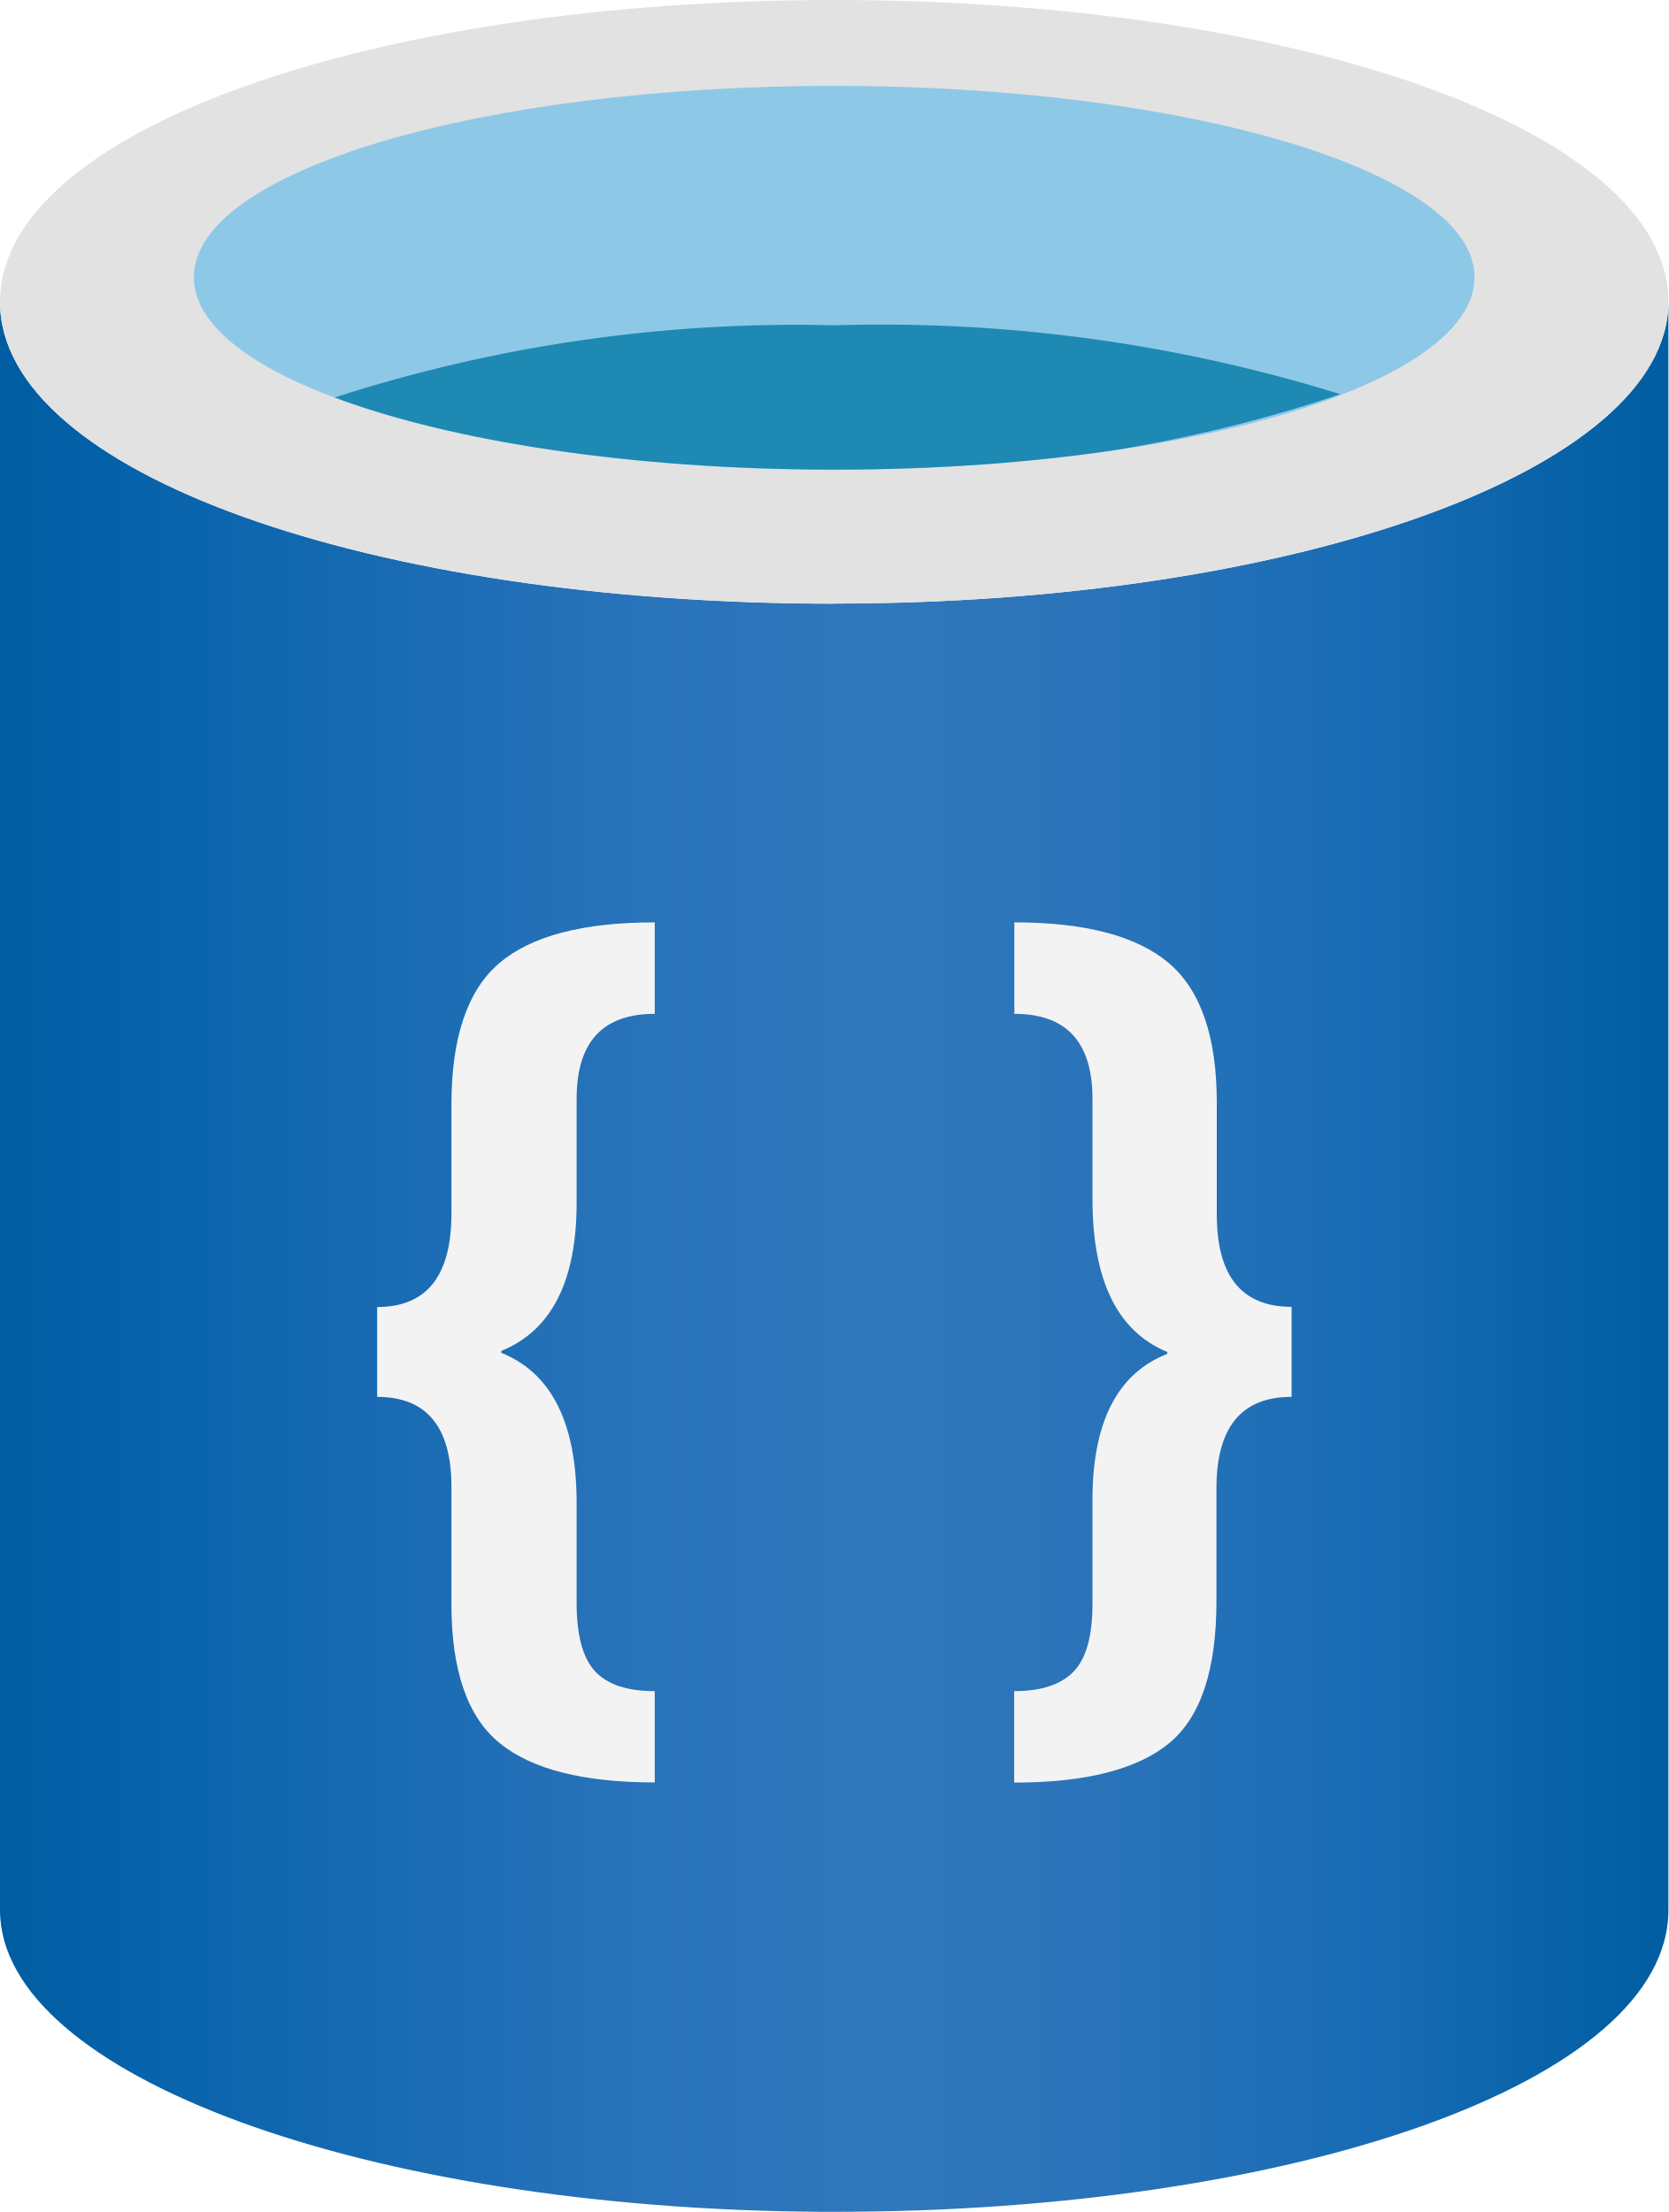
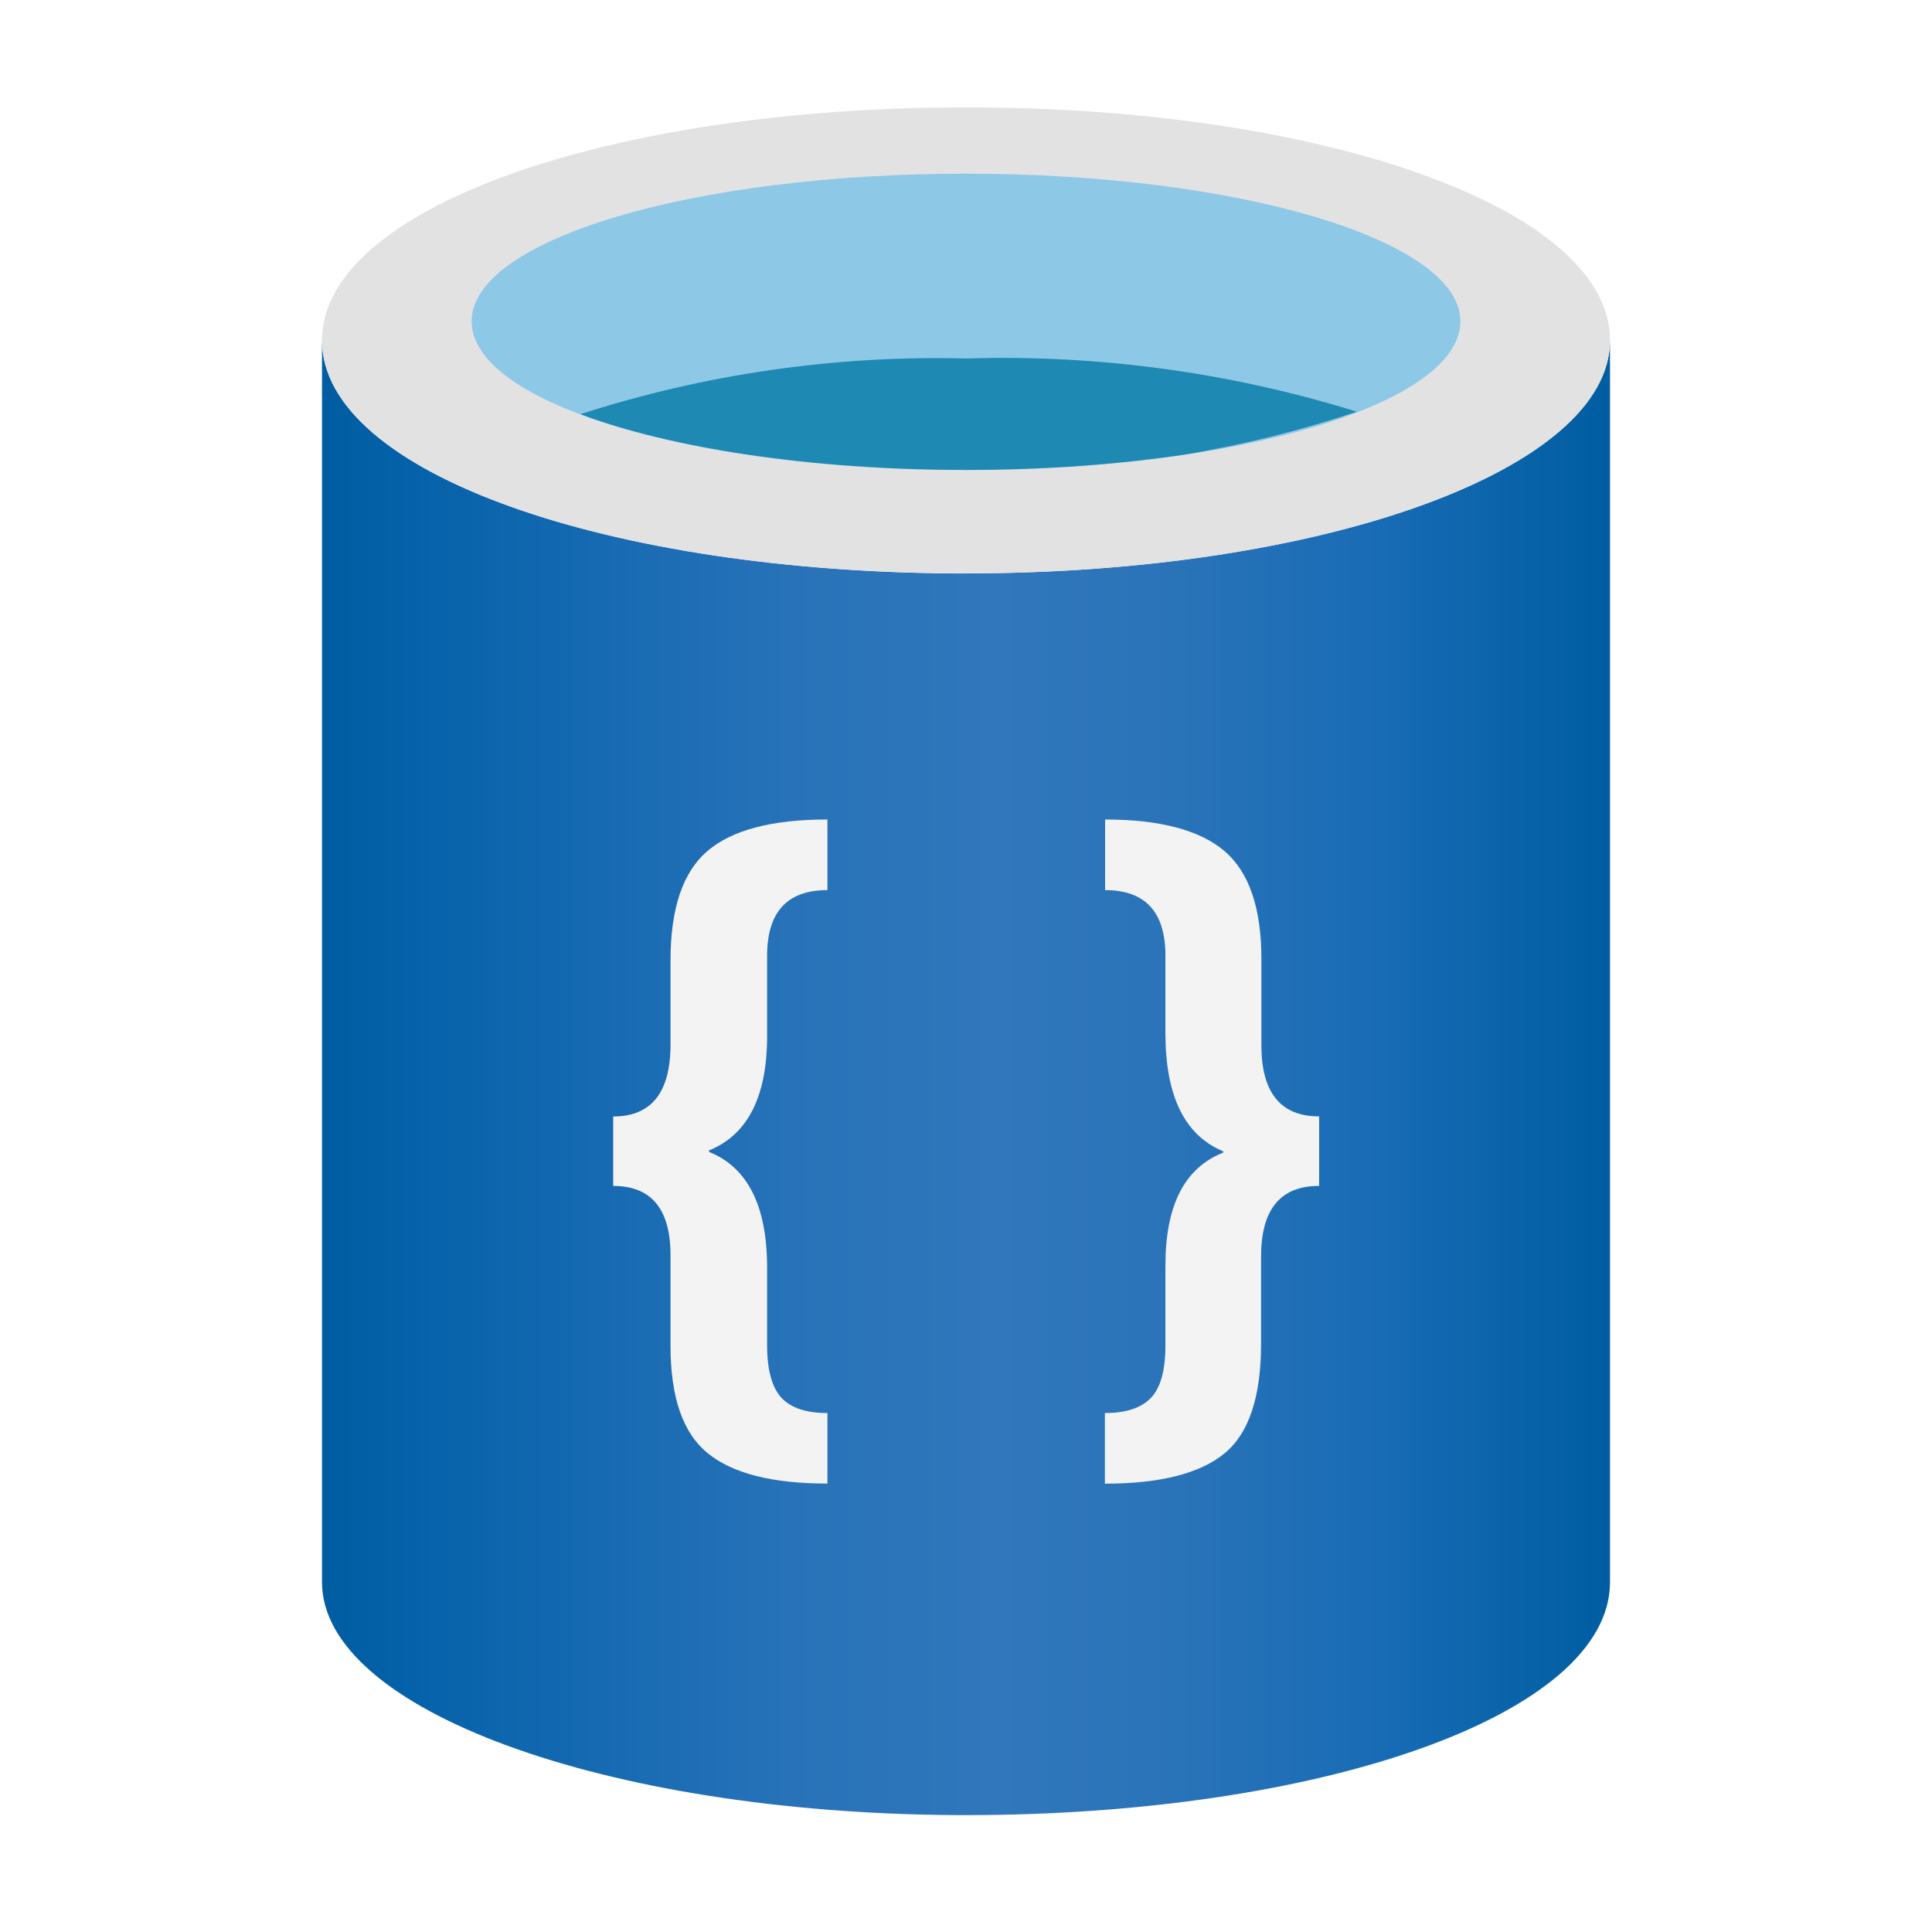
- <svg xmlns="http://www.w3.org/2000/svg" id="Layer_2" data-name="Layer 2" viewBox="0 0 95.02 126">
+ <svg xmlns="http://www.w3.org/2000/svg" width="18" height="18" viewBox="0 0 18 18" fill="none">
+   <path d="M9 5.343C5.687 5.343 3 4.407 3 3.171V14.74C3 15.929 5.638 16.893 8.915 16.911H9C12.313 16.911 15 15.975 15 14.74V3.171C15 4.378 12.313 5.342 9 5.342V5.343Z" fill="url(#paint0_linear_9_29)" />
+   <path d="M15 3.171C15 4.378 12.313 5.342 9 5.342C5.687 5.342 3 4.407 3 3.171C3 1.935 5.687 1 9 1C12.313 1 15 1.936 15 3.171Z" fill="#E2E2E2" />
+   <path d="M13.606 2.994C13.606 3.762 11.535 4.38 9 4.38C6.465 4.38 4.394 3.761 4.394 2.994C4.394 2.228 6.465 1.618 9 1.618C11.535 1.618 13.606 2.235 13.606 2.993" fill="#8EC8E7" />
+   <path d="M12.642 3.836C11.465 3.47 10.235 3.302 9.001 3.34C7.781 3.309 6.566 3.485 5.407 3.859C6.253 4.176 7.55 4.378 9.001 4.378C9.738 4.378 10.433 4.326 11.051 4.233C11.59 4.142 12.122 4.011 12.642 3.835V3.836Z" fill="#1E89B2" />
+   <path d="M7.709 13.822C7.198 13.822 6.827 13.729 6.595 13.54C6.363 13.354 6.247 13.019 6.247 12.539V11.695C6.247 11.265 6.069 11.049 5.713 11.049V10.402C6.069 10.402 6.247 10.179 6.247 9.73V8.946C6.247 8.464 6.362 8.124 6.592 7.928C6.822 7.732 7.194 7.635 7.709 7.635V8.293C7.334 8.293 7.147 8.497 7.147 8.904V9.653C7.147 10.215 6.967 10.572 6.606 10.718V10.732C6.967 10.877 7.147 11.237 7.147 11.812V12.533C7.147 12.763 7.192 12.925 7.279 13.021C7.367 13.117 7.51 13.165 7.709 13.165V13.823V13.822Z" fill="#F3F3F3" />
+   <path d="M12.287 11.049C11.929 11.049 11.749 11.269 11.749 11.707V12.519C11.749 13.014 11.636 13.355 11.407 13.542C11.178 13.729 10.807 13.823 10.294 13.823V13.165C10.492 13.165 10.634 13.117 10.724 13.023C10.813 12.928 10.858 12.766 10.858 12.539V11.79C10.858 11.229 11.037 10.88 11.396 10.739V10.726C11.037 10.578 10.858 10.211 10.858 9.626V8.904C10.858 8.497 10.671 8.293 10.296 8.293V7.635C10.807 7.635 11.177 7.734 11.407 7.928C11.637 8.124 11.752 8.459 11.752 8.932V9.737C11.752 10.18 11.931 10.401 12.29 10.401V11.048L12.287 11.049Z" fill="#F3F3F3" />
  <defs>
-     <style>
-       .cls-1 {
-         fill: #1e89b2;
-       }
- 
-       .cls-2 {
-         fill: #8ec8e7;
-       }
- 
-       .cls-3 {
-         fill: url(#linear-gradient);
-       }
- 
-       .cls-4 {
-         fill: #e2e2e2;
-       }
- 
-       .cls-5 {
-         fill: #f3f3f3;
-       }
-     </style>
-     <linearGradient id="linear-gradient" x1="1186" y1="-1067.36" x2="1281.02" y2="-1067.36" gradientTransform="translate(-1186 -995.77) scale(1 -1)" gradientUnits="userSpaceOnUse">
-       <stop offset="0" stop-color="#005da1" />
-       <stop offset=".07" stop-color="#0562aa" />
-       <stop offset=".36" stop-color="#2772b9" />
-       <stop offset=".52" stop-color="#3077bb" />
-       <stop offset=".64" stop-color="#2c74b9" />
-       <stop offset=".82" stop-color="#186cb5" />
-       <stop offset="1" stop-color="#005da1" />
+     <linearGradient id="paint0_linear_9_29" x1="3" y1="10.041" x2="15" y2="10.041" gradientUnits="userSpaceOnUse">
+       <stop stop-color="#005DA1" />
+       <stop offset="0.07" stop-color="#0562AA" />
+       <stop offset="0.36" stop-color="#2772B9" />
+       <stop offset="0.52" stop-color="#3077BB" />
+       <stop offset="0.64" stop-color="#2C74B9" />
+       <stop offset="0.82" stop-color="#186CB5" />
+       <stop offset="1" stop-color="#005DA1" />
    </linearGradient>
  </defs>
-   <g id="Layer_1-2" data-name="Layer 1">
-     <g>
-       <path class="cls-3" d="M47.51,34.39C21.28,34.39,0,26.98,0,17.19v91.61c0,9.41,20.89,17.05,46.84,17.19h.67c26.23,0,47.51-7.41,47.51-17.19V17.19c0,9.56-21.28,17.19-47.51,17.19Z" />
-       <path class="cls-4" d="M95.02,17.19c0,9.56-21.28,17.19-47.51,17.19S0,26.98,0,17.19,21.28,0,47.51,0s47.51,7.41,47.51,17.19" />
-       <path class="cls-2" d="M83.98,15.79c0,6.08-16.4,10.97-36.47,10.97S11.04,21.86,11.04,15.79,27.44,4.89,47.51,4.89s36.47,4.89,36.47,10.89" />
-       <path class="cls-1" d="M76.35,22.46c-9.32-2.9-19.06-4.23-28.83-3.93-9.66-.25-19.28,1.15-28.46,4.11,6.7,2.51,16.97,4.11,28.46,4.11,5.83,0,11.34-.41,16.23-1.15,4.27-.72,8.48-1.76,12.6-3.15Z" />
-       <g>
-         <path class="cls-5" d="M37.29,101.53c-4.05,0-6.99-.74-8.82-2.23-1.84-1.48-2.76-4.13-2.76-7.93v-6.68c0-3.41-1.41-5.12-4.23-5.12v-5.12c2.82,0,4.23-1.77,4.23-5.32v-6.21c0-3.82.91-6.51,2.73-8.06,1.82-1.55,4.77-2.32,8.85-2.32v5.21c-2.97,0-4.45,1.61-4.45,4.84v5.93c0,4.45-1.43,7.27-4.29,8.43v.11c2.86,1.15,4.29,4,4.29,8.55v5.71c0,1.82.35,3.11,1.04,3.87.7.76,1.83,1.14,3.41,1.14v5.21Z" />
-         <path class="cls-5" d="M73.54,79.57c-2.84,0-4.26,1.74-4.26,5.21v6.43c0,3.92-.9,6.62-2.71,8.1-1.81,1.48-4.75,2.23-8.81,2.23v-5.21c1.56,0,2.69-.38,3.4-1.13.71-.75,1.06-2.03,1.06-3.83v-5.93c0-4.44,1.42-7.21,4.26-8.32v-.11c-2.84-1.17-4.26-4.07-4.26-8.71v-5.71c0-3.23-1.48-4.84-4.45-4.84v-5.21c4.05,0,6.98.78,8.8,2.32,1.82,1.55,2.73,4.2,2.73,7.95v6.37c0,3.51,1.42,5.26,4.26,5.26v5.12Z" />
-       </g>
-     </g>
-   </g>
</svg>
